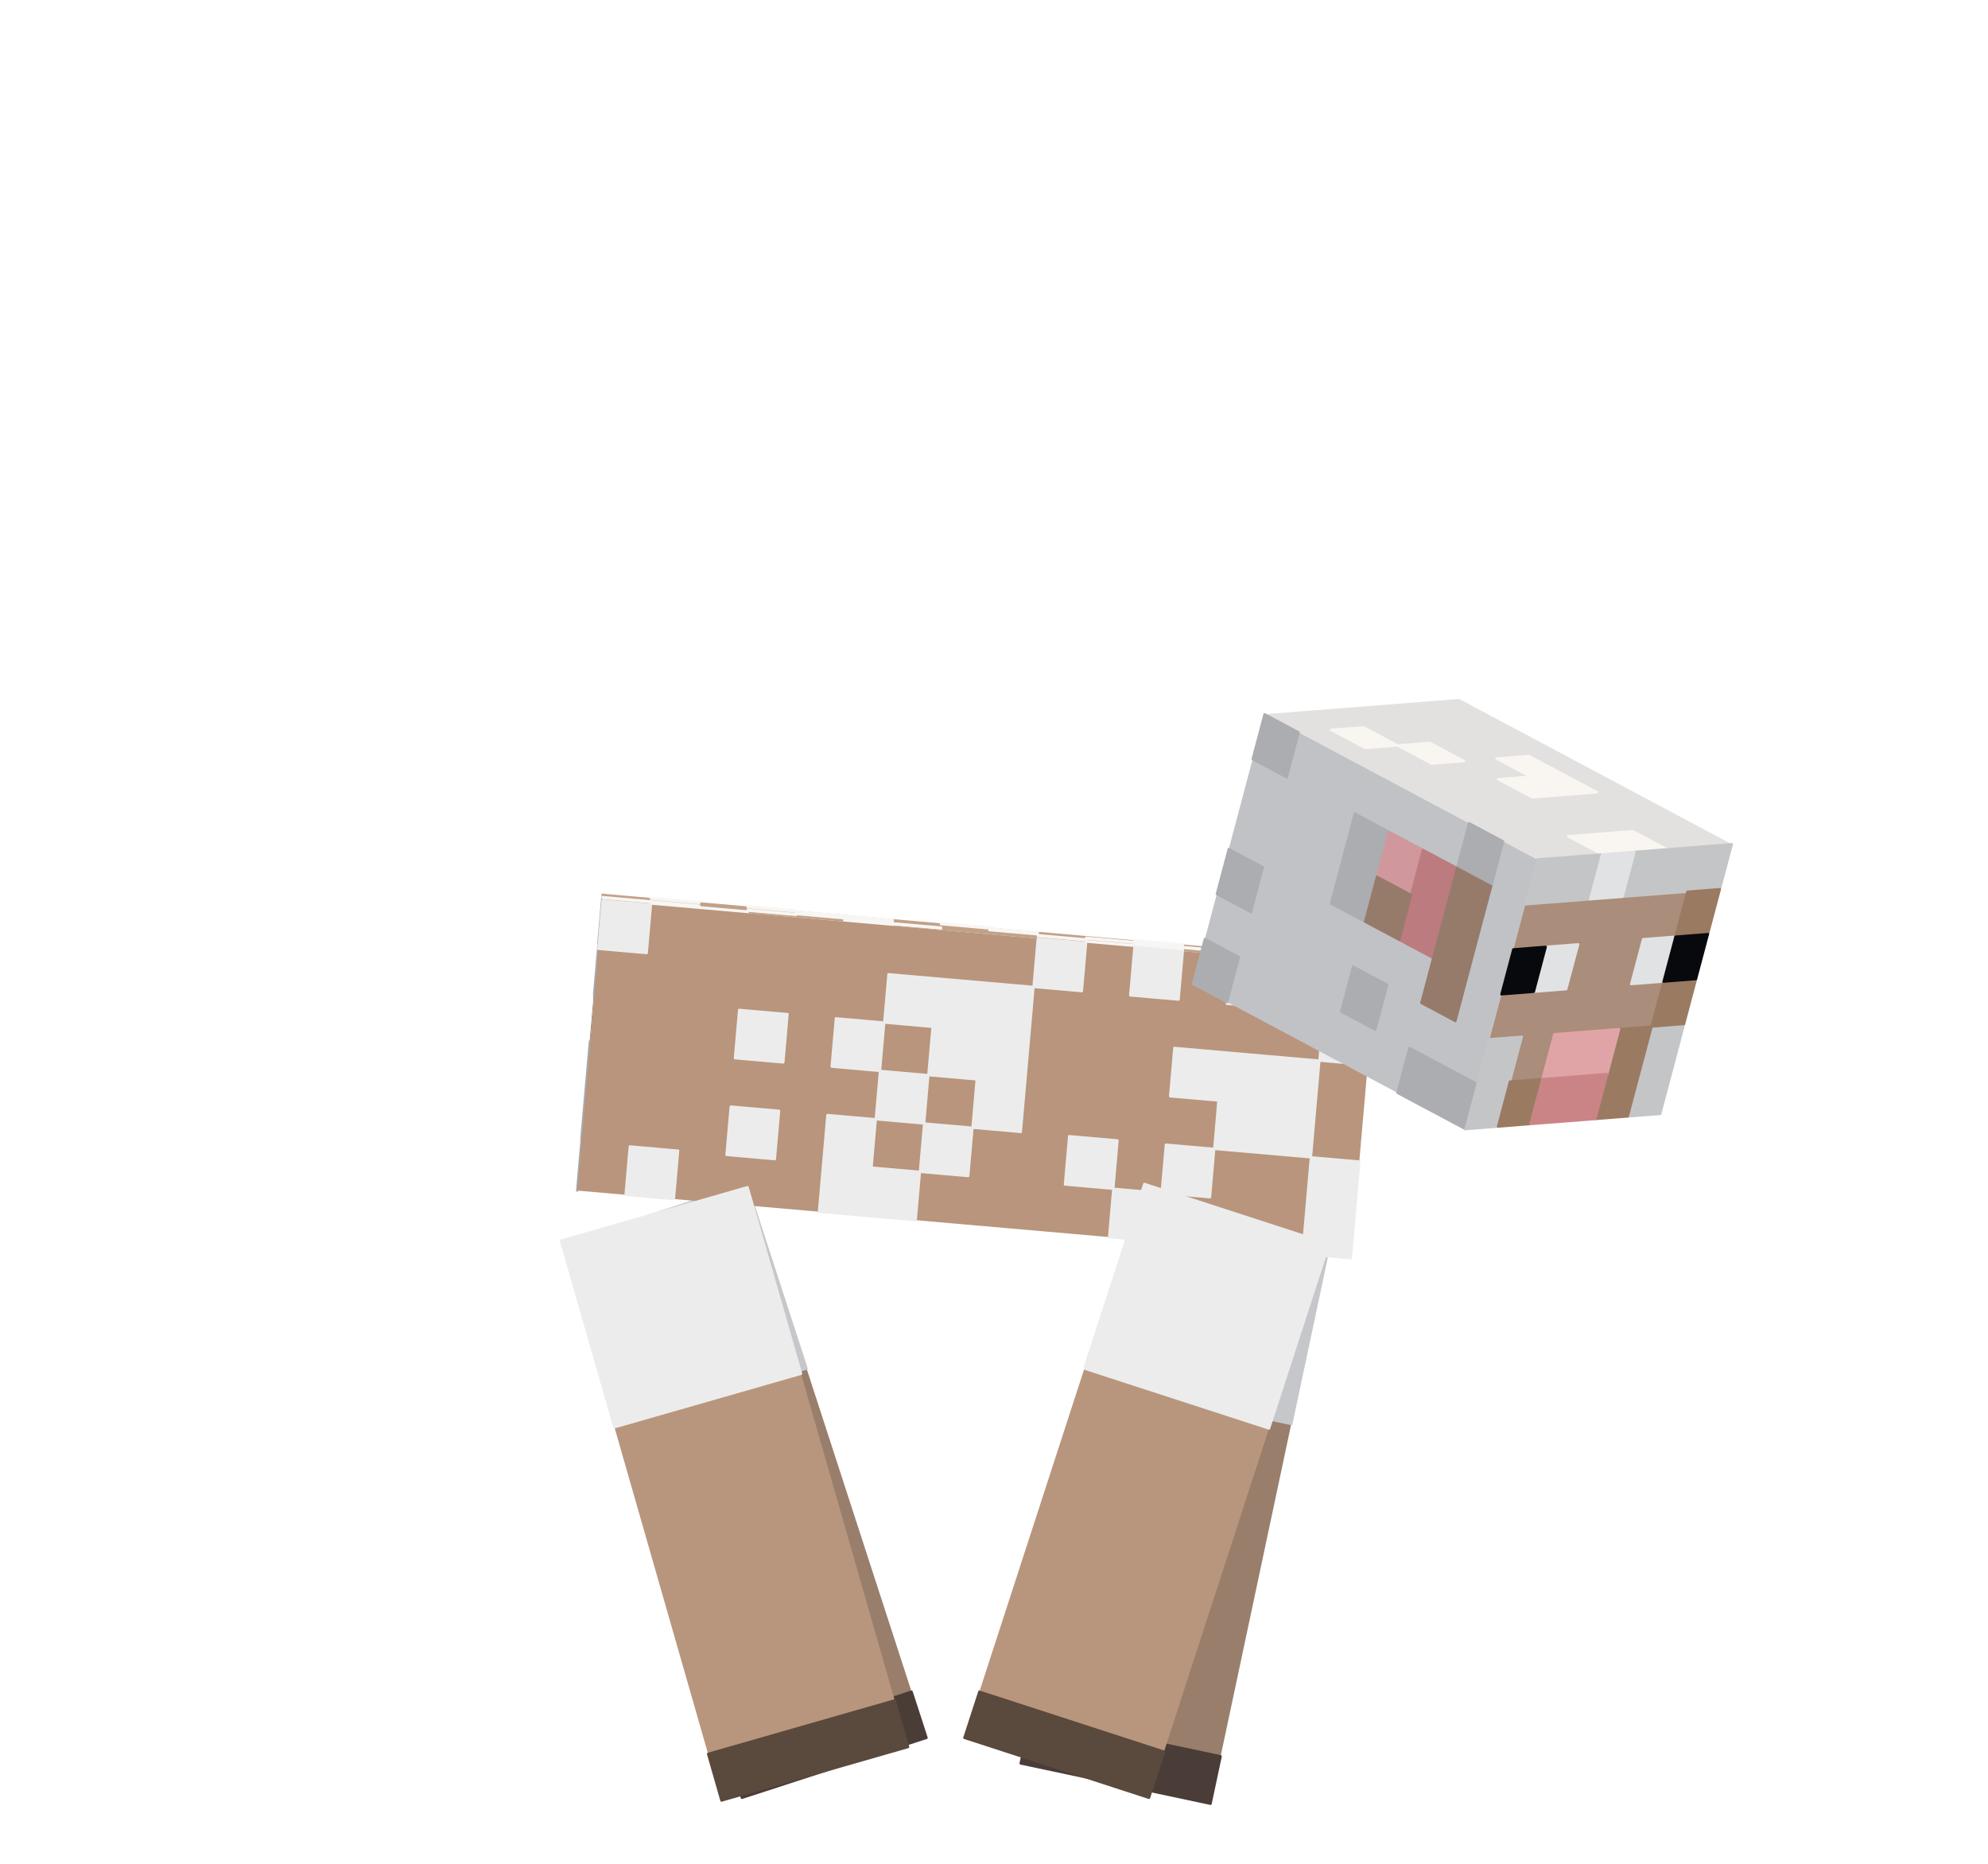
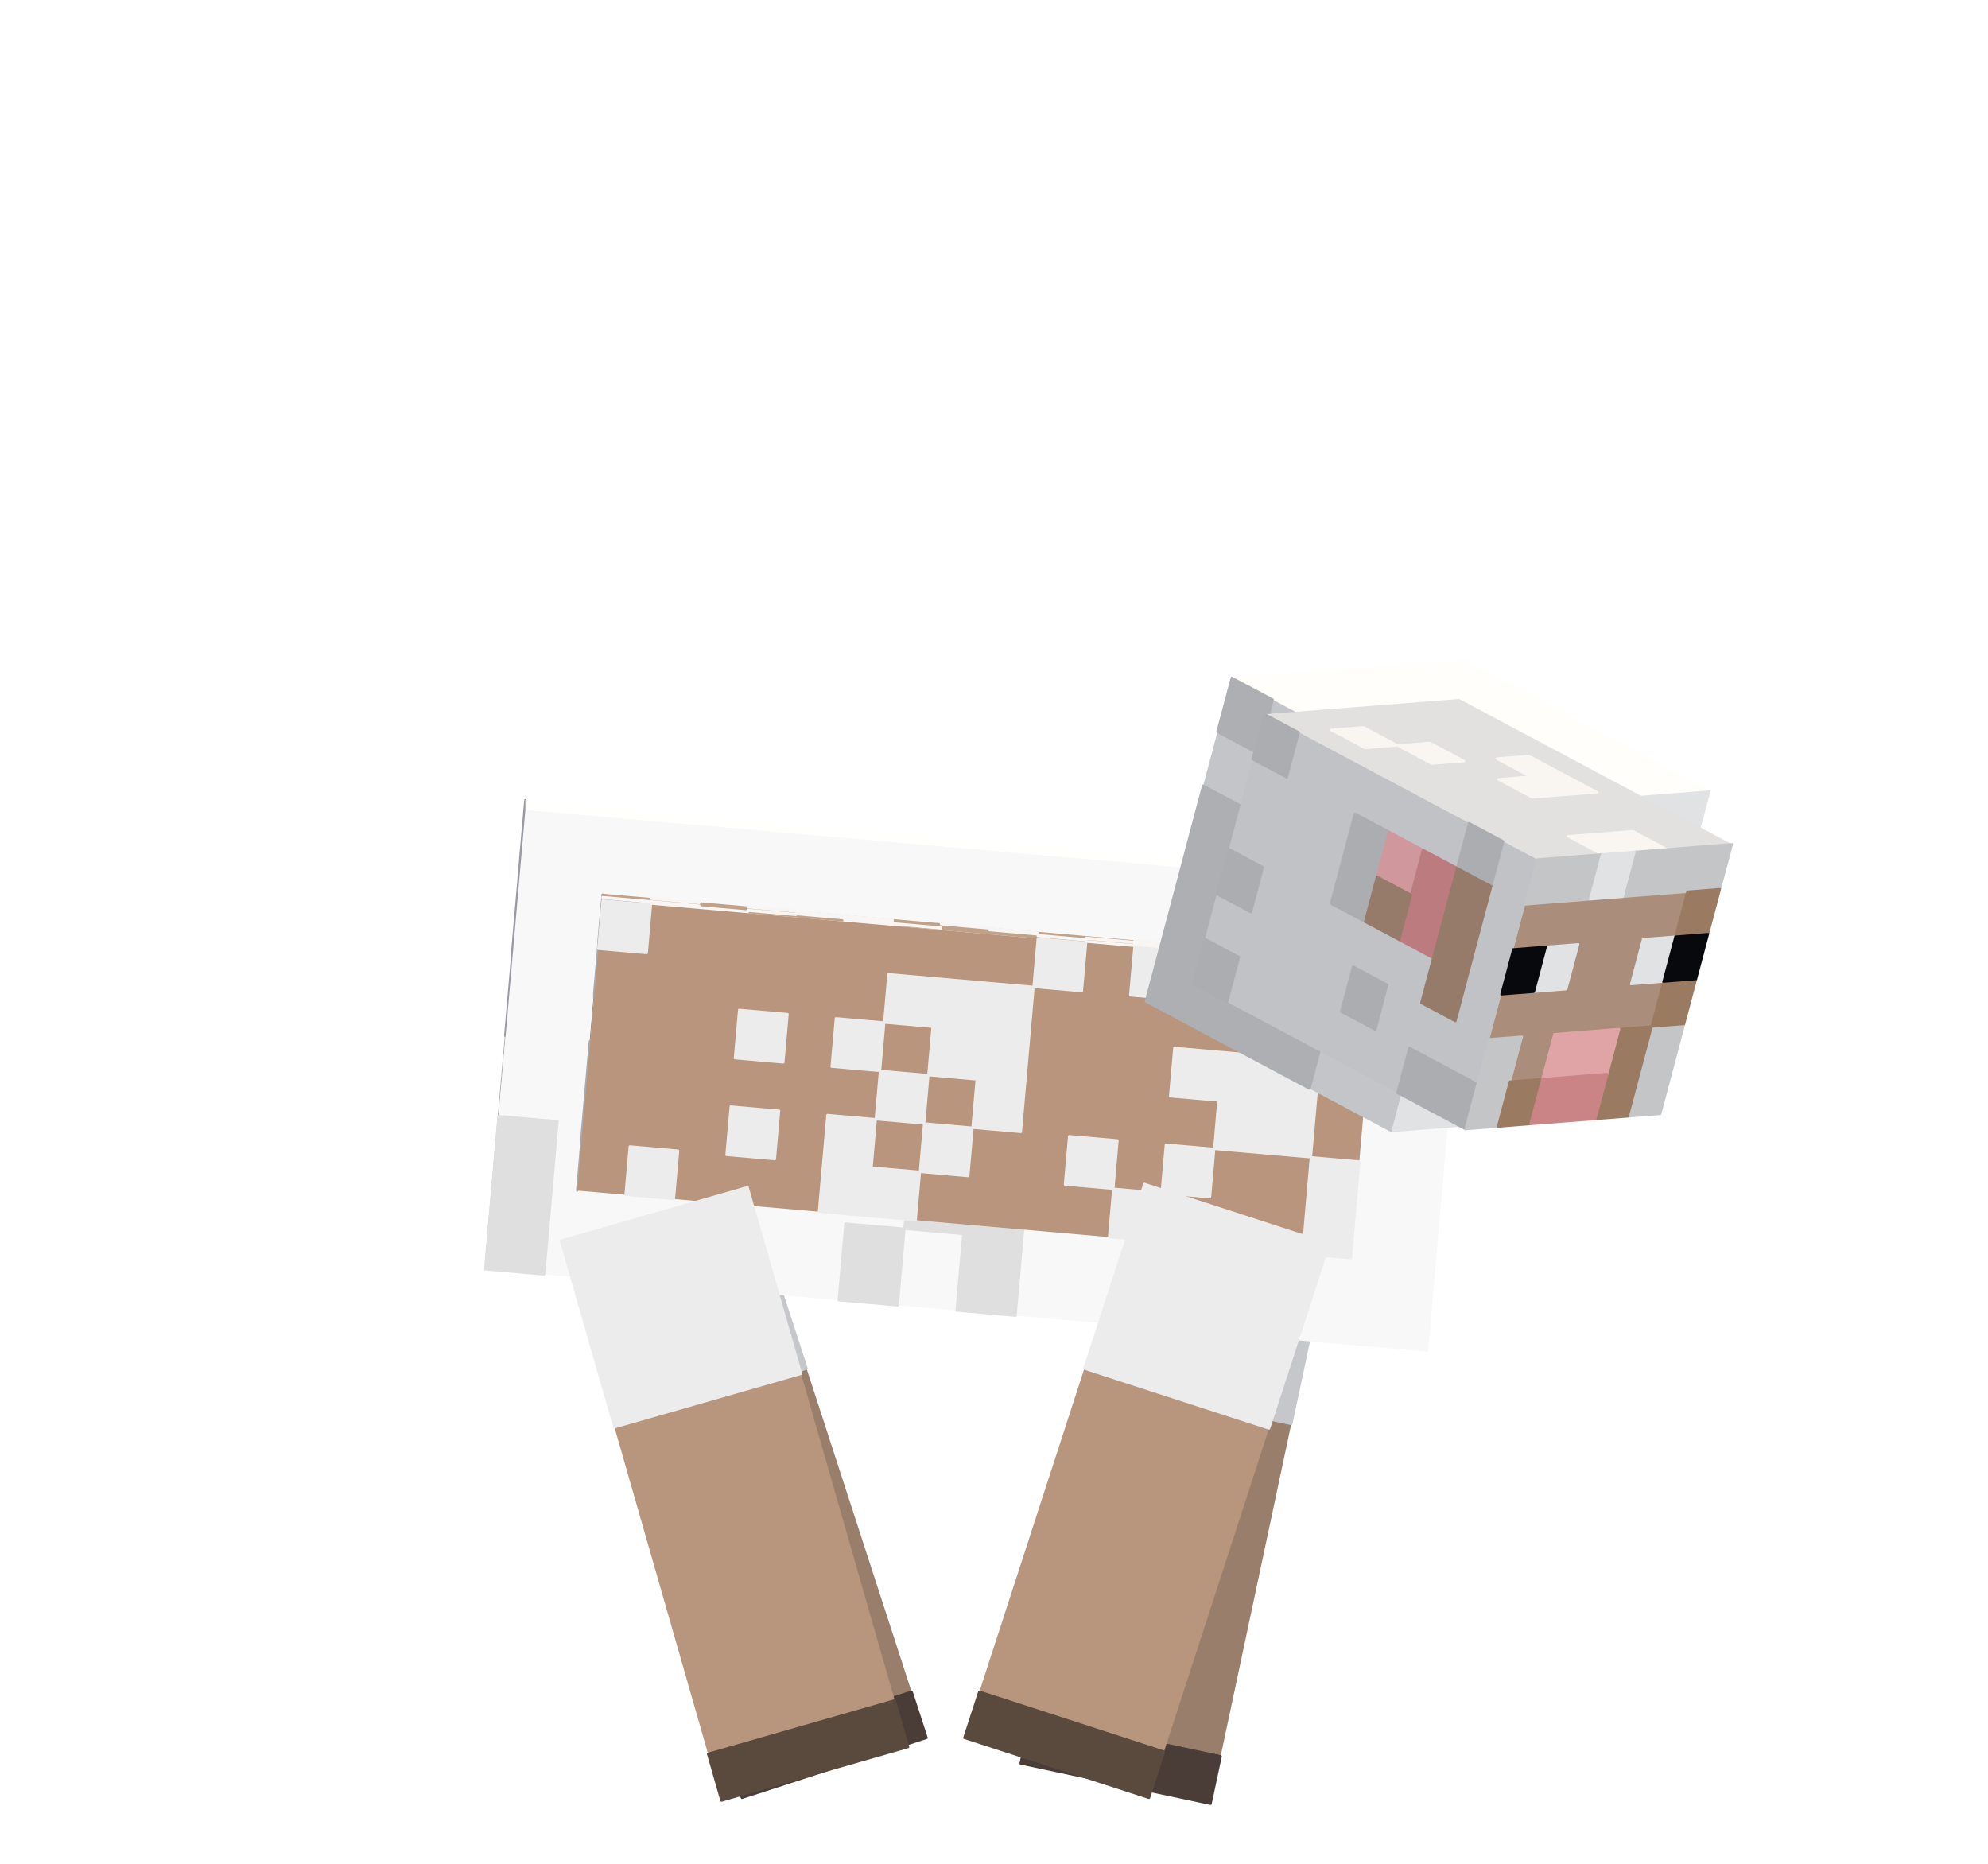
<svg xmlns="http://www.w3.org/2000/svg" viewBox="0 0 512 480" width="512" height="480" role="img" aria-labelledby="rest-4-title">
  <g id="sheep">
    <g id="leg-front-left" aria-label="Front left leg">
      <g class="face" data-face="nx">
        <path fill="#997e6c" d="M294.05 307.43L342.95 317.82L311.77 464.54L262.86 454.15Z" />
        <path fill="#c5c7ca" stroke="#c5c7ca" stroke-width=".6" stroke-linejoin="round" d="M294.05 307.43L342.95 317.82L340.35 330.05L291.45 319.65ZM291.45 319.65L340.35 330.05L337.76 342.28L288.85 331.88ZM288.85 331.88L337.76 342.28L335.16 354.5L286.25 344.11ZM286.25 344.11L335.16 354.5L332.56 366.73L283.65 356.33Z" />
        <path fill="#4a3d37" stroke="#4a3d37" stroke-width=".6" stroke-linejoin="round" d="M265.46 441.92L314.37 452.32L311.77 464.54L262.86 454.15Z" />
      </g>
    </g>
    <g id="leg-hind-left" aria-label="Hind left leg">
      <g class="face" data-face="nx">
        <path fill="#997e6c" d="M144.72 320.35L192.28 304.9L238.63 447.56L191.08 463.01Z" />
        <path fill="#c5c7ca" stroke="#c5c7ca" stroke-width=".6" stroke-linejoin="round" d="M144.72 320.35L192.28 304.9L196.14 316.79L148.59 332.24ZM148.59 332.24L196.14 316.79L200 328.68L152.45 344.13ZM152.45 344.13L200 328.68L203.86 340.56L156.31 356.02ZM156.31 356.02L203.86 340.56L207.73 352.45L160.17 367.9Z" />
        <path fill="#4a3d37" stroke="#4a3d37" stroke-width=".6" stroke-linejoin="round" d="M187.21 451.12L234.77 435.67L238.63 447.56L191.08 463.01Z" />
      </g>
    </g>
+     <g id="wool-body" aria-label="Wool body">
+       <g class="face" data-face="bottom">
+         <path fill="#adb0b6" d="M124.96 326.88L124.96 324.37L135.31 206.09L135.31 208.6Z" />
+         <path fill="#989ba1" stroke="#989ba1" stroke-width=".6" stroke-linejoin="round" d="M130.14 266.8L130.14 266.49L131.86 246.77L131.86 247.09ZM131.86 247.71L131.86 247.4L133.59 227.69L133.59 228ZM131.86 247.09L131.86 246.46L133.59 226.74L133.59 227.37ZM131.86 246.14L131.86 245.83L133.59 226.12L133.59 226.43ZM133.59 228.31L133.59 225.8L135.31 206.09L135.31 208.6Z" />
+       </g>
+       <g class="face" data-face="back">
+         <path fill="#fffffe" d="M378.13 227.33L378.13 229.84L135.31 208.6L135.31 206.09Z" />
+       </g>
+       <g class="face" data-face="nx">
+         <path fill="#f8f8f8" d="M378.13 229.84L367.78 348.12L124.96 326.88L135.31 208.6Z" />
+         <path fill="#dfdfdf" stroke="#dfdfdf" stroke-width=".6" stroke-linejoin="round" d="M265 299.4L261.55 338.83L246.37 337.5L249.82 298.07ZM249.82 298.07L248.1 317.79L232.92 316.46L234.65 296.75ZM232.92 316.46L231.2 336.17L216.02 334.85L217.74 315.13ZM143.59 288.78L140.14 328.21L124.96 326.88L128.41 287.45Z" />
+       </g>
+     </g>
    <g id="body" aria-label="Body">
      <g class="face" data-face="bottom">
        <path fill="#7d695f" d="M148.66 306.62L148.66 304.87L155.2 230.17L155.2 231.91Z" />
        <path fill="#a8aab0" stroke="#a8aab0" stroke-width=".6" stroke-linejoin="round" d="M148.66 306.62L148.66 306.4L149.75 293.95L149.75 294.17ZM149.75 294.17L149.75 293.73L150.84 281.28L150.84 281.71ZM149.75 293.29L149.75 293.07L150.84 280.62L150.84 280.84ZM150.84 280.84L150.84 280.62L151.93 268.17L151.93 268.39ZM153.02 256.81L153.02 256.6L154.11 244.14L154.11 244.36ZM153.02 256.16L153.02 255.94L154.11 243.49L154.11 243.71ZM154.11 243.93L154.11 243.71L155.2 231.26L155.2 231.48ZM154.11 243.05L154.11 242.84L155.2 230.39L155.2 230.6Z" />
      </g>
      <g class="face" data-face="back">
        <path fill="#c2a189" d="M354.43 247.6L354.43 249.34L155.2 231.91L155.2 230.17Z" />
        <path fill="#f8f6f4" stroke="#f8f6f4" stroke-width=".6" stroke-linejoin="round" d="M341.98 247.38L341.98 247.82L329.53 246.73L329.53 246.29ZM329.53 246.73L329.53 246.94L317.08 245.85L317.08 245.64ZM317.08 244.98L317.08 245.2L304.63 244.11L304.63 243.89ZM304.63 243.24L304.63 243.46L292.17 242.37L292.17 242.15ZM304.63 243.89L304.63 244.33L292.17 243.24L292.17 242.8ZM304.63 244.55L304.63 244.98L292.17 243.89L292.17 243.46ZM292.17 242.59L292.17 242.8L279.72 241.71L279.72 241.5ZM292.17 243.46L292.17 243.68L279.72 242.59L279.72 242.37ZM279.72 241.93L279.72 242.15L267.27 241.06L267.27 240.84ZM267.27 240.19L267.27 240.63L254.82 239.54L254.82 239.1ZM254.82 238.88L254.82 239.1L242.36 238.01L242.36 237.79ZM242.36 238.88L242.36 239.1L229.91 238.01L229.91 237.79ZM229.91 236.92L229.91 237.14L217.46 236.05L217.46 235.83ZM229.91 237.58L229.91 238.23L217.46 237.14L217.46 236.49ZM217.46 235.83L217.46 236.05L205.01 234.96L205.01 234.74ZM217.46 236.27L217.46 236.49L205.01 235.4L205.01 235.18ZM205.01 234.52L205.01 234.74L192.55 233.65L192.55 233.44ZM205.01 235.4L205.01 235.62L192.55 234.53L192.55 234.31ZM192.55 234.74L192.55 234.96L180.1 233.87L180.1 233.65ZM180.1 232.35L180.1 232.56L167.65 231.47L167.65 231.26ZM180.1 233.22L180.1 233.44L167.65 232.35L167.65 232.13ZM180.1 233.65L180.1 234.09L167.65 233L167.65 232.57ZM167.65 232.13L167.65 232.35L155.2 231.26L155.2 231.04Z" />
      </g>
      <g class="face" data-face="nx">
        <path fill="#b8957c" d="M354.43 249.34L347.9 324.04L148.66 306.62L155.2 231.91Z" />
        <path fill="#ececec" stroke="#ececec" stroke-width=".6" stroke-linejoin="round" d="M353.35 261.79L352.26 274.24L339.8 273.15L340.89 260.7ZM350.08 299.14L347.9 324.04L335.45 322.95L337.62 298.05ZM339.8 273.15L337.62 298.05L325.17 296.96L327.35 272.06ZM329.53 247.16L328.44 259.61L315.99 258.52L317.08 246.07ZM327.35 272.06L325.17 296.96L312.72 295.88L314.9 270.97ZM314.9 270.97L313.81 283.42L301.36 282.34L302.45 269.88ZM312.72 295.88L311.63 308.33L299.18 307.24L300.27 294.79ZM304.63 244.98L303.54 257.43L291.08 256.35L292.17 243.89ZM299.18 307.24L298.09 319.69L285.64 318.6L286.73 306.15ZM287.81 293.7L286.73 306.15L274.27 305.06L275.36 292.61ZM279.72 242.81L278.63 255.26L266.18 254.17L267.27 241.72ZM266.18 254.17L262.91 291.52L250.46 290.43L253.73 253.08ZM253.73 253.08L251.55 277.98L239.09 276.89L241.27 251.99ZM250.46 290.43L249.37 302.88L236.92 301.79L238.01 289.34ZM241.27 251.99L240.18 264.44L227.73 263.35L228.82 250.9ZM239.09 276.89L238.01 289.34L225.55 288.25L226.64 275.8ZM236.92 301.79L235.83 314.24L223.37 313.15L224.46 300.7ZM227.73 263.35L226.64 275.8L214.19 274.71L215.28 262.26ZM225.55 288.25L223.37 313.15L210.92 312.06L213.1 287.16ZM202.83 261.17L201.74 273.62L189.28 272.53L190.37 260.08ZM200.65 286.07L199.56 298.52L187.11 297.43L188.2 284.98ZM174.65 296.34L173.56 308.79L161.11 307.7L162.2 295.25ZM167.65 233L166.56 245.45L154.11 244.36L155.2 231.91Z" />
+       </g>
+     </g>
+     <g id="wool-head" aria-label="Wool head">
+       <g class="face" data-face="top">
+         <path fill="#fffefb" d="M317.25 174.58L377.39 169.87L440.58 203.54L380.44 208.25Z" />
+       </g>
+       <g class="face" data-face="front">
+         <path fill="#e1e2e4" d="M380.44 208.25L440.58 203.54L418.45 286.87L358.31 291.58Z" />
+       </g>
+       <g class="face" data-face="nx">
+         <path fill="#c3c5c8" d="M317.25 174.58L380.44 208.25L358.31 291.58L295.12 257.91Z" />
+         <path fill="#adafb2" stroke="#adafb2" stroke-width=".6" stroke-linejoin="round" d="M317.25 174.58L327.78 180.19L324.09 194.08L313.56 188.47ZM309.87 202.36L320.41 207.97L316.72 221.86L306.18 216.25ZM306.18 216.25L316.72 221.86L313.03 235.75L302.5 230.14ZM302.5 230.14L313.03 235.75L309.34 249.64L298.81 244.03ZM298.81 244.03L340.94 266.47L337.25 280.36L295.12 257.91Z" />
      </g>
    </g>
    <g id="head" aria-label="Head">
      <g class="face" data-face="top">
        <path fill="#e3e1df" d="M325.68 183.94L375.8 180.01L446.02 217.42L395.9 221.35Z" />
        <path fill="#f9f6f2" stroke="#f9f6f2" stroke-width=".6" stroke-linejoin="round" d="M342.81 187.96L351.17 187.31L359.94 191.98L351.59 192.64ZM359.94 191.98L368.3 191.33L377.07 196.01L368.72 196.66ZM385.43 195.35L393.78 194.7L402.55 199.37L394.2 200.03ZM385.85 200.68L402.55 199.37L411.33 204.05L394.63 205.36ZM403.83 215.36L420.53 214.06L429.31 218.73L412.6 220.04Z" />
      </g>
      <g class="face" data-face="nx">
        <path fill="#c0c2c6" d="M325.68 183.94L395.9 221.35L377.46 290.79L307.24 253.38Z" />
        <path fill="#acadb1" stroke="#acadb1" stroke-width=".6" stroke-linejoin="round" d="M325.68 183.94L334.46 188.62L331.39 200.19L322.61 195.51ZM378.35 212L387.12 216.67L384.05 228.25L375.27 223.57ZM348.94 209.54L357.72 214.22L354.64 225.79L345.87 221.12ZM345.87 221.12L354.64 225.79L351.57 237.37L342.79 232.69ZM316.46 218.66L325.24 223.34L322.17 234.91L313.39 230.24ZM348.5 248.94L357.27 253.62L354.2 265.19L345.42 260.51ZM310.31 241.81L319.09 246.49L316.02 258.06L307.24 253.38ZM362.98 269.87L380.53 279.22L377.46 290.79L359.9 281.44Z" />
        <path fill="#d0989c" stroke="#d0989c" stroke-width=".6" stroke-linejoin="round" d="M357.72 214.22L366.49 218.89L363.42 230.47L354.64 225.79Z" />
        <path fill="#bc7b7f" stroke="#bc7b7f" stroke-width=".6" stroke-linejoin="round" d="M366.49 218.89L375.27 223.57L372.2 235.14L363.42 230.47ZM363.42 230.47L372.2 235.14L369.12 246.72L360.35 242.04Z" />
        <path fill="#967b6b" stroke="#967b6b" stroke-width=".6" stroke-linejoin="round" d="M375.27 223.57L384.05 228.25L380.97 239.82L372.2 235.14ZM354.64 225.79L363.42 230.47L360.35 242.04L351.57 237.37ZM372.2 235.14L380.97 239.82L377.9 251.39L369.12 246.72ZM369.12 246.72L377.9 251.39L374.83 262.97L366.05 258.29Z" />
      </g>
      <g class="face" data-face="front">
        <path fill="#aa8d7a" d="M395.9 221.35L446.02 217.42L427.57 286.87L377.46 290.79Z" />
        <path fill="#c4c5c7" stroke="#c4c5c7" stroke-width=".6" stroke-linejoin="round" d="M395.9 221.35L412.6 220.04L409.53 231.61L392.83 232.92ZM420.96 219.39L446.02 217.42L442.94 229L417.88 230.96ZM383.6 267.64L391.96 266.99L388.88 278.56L380.53 279.22ZM425.37 264.37L433.72 263.72L430.65 275.29L422.29 275.95ZM380.53 279.22L388.88 278.56L385.81 290.14L377.46 290.79ZM422.29 275.95L430.65 275.29L427.57 286.87L419.22 287.52Z" />
        <path fill="#e1e2e4" stroke="#e1e2e4" stroke-width=".6" stroke-linejoin="round" d="M412.6 220.04L420.96 219.39L417.88 230.96L409.53 231.61ZM398.1 243.84L406.46 243.19L403.38 254.76L395.03 255.42ZM423.16 241.88L431.51 241.23L428.44 252.8L420.09 253.45Z" />
        <path fill="#9b7a62" stroke="#9b7a62" stroke-width=".6" stroke-linejoin="round" d="M434.59 229.65L442.94 229L439.87 240.57L431.51 241.23ZM428.44 252.8L436.79 252.15L433.72 263.72L425.37 264.37ZM417.01 265.03L425.37 264.37L422.29 275.95L413.94 276.6ZM388.88 278.56L397.23 277.91L394.16 289.48L385.81 290.14ZM413.94 276.6L422.29 275.95L419.22 287.52L410.87 288.18Z" />
        <path fill="#08090c" stroke="#08090c" stroke-width=".6" stroke-linejoin="round" d="M389.75 244.5L398.1 243.84L395.03 255.42L386.68 256.07ZM431.51 241.23L439.87 240.57L436.79 252.15L428.44 252.8Z" />
        <path fill="#e1a4a6" stroke="#e1a4a6" stroke-width=".6" stroke-linejoin="round" d="M400.31 266.34L417.01 265.03L413.94 276.6L397.23 277.91Z" />
        <path fill="#cb8486" stroke="#cb8486" stroke-width=".6" stroke-linejoin="round" d="M397.23 277.91L413.94 276.6L410.87 288.18L394.16 289.48Z" />
      </g>
    </g>
    <g id="leg-front-right" aria-label="Front right leg">
      <g class="face" data-face="nx">
        <path fill="#b8967d" d="M294.72 304.9L342.28 320.35L295.92 463.01L248.37 447.56Z" />
        <path fill="#ececec" stroke="#ececec" stroke-width=".6" stroke-linejoin="round" d="M294.72 304.9L342.28 320.35L338.41 332.24L290.86 316.79ZM290.86 316.79L338.41 332.24L334.55 344.13L287 328.68ZM287 328.68L334.55 344.13L330.69 356.02L283.14 340.56ZM283.14 340.56L330.69 356.02L326.83 367.9L279.27 352.45Z" />
        <path fill="#5a493d" stroke="#5a493d" stroke-width=".6" stroke-linejoin="round" d="M252.23 435.67L299.79 451.12L295.92 463.01L248.37 447.56Z" />
      </g>
    </g>
    <g id="leg-hind-right" aria-label="Hind right leg">
      <g class="face" data-face="nx">
        <path fill="#b8967d" d="M144.47 319.52L192.53 305.73L233.88 449.92L185.81 463.71Z" />
        <path fill="#ececec" stroke="#ececec" stroke-width=".6" stroke-linejoin="round" d="M144.47 319.52L192.53 305.73L195.98 317.75L147.91 331.53ZM147.91 331.53L195.98 317.75L199.42 329.77L151.36 343.55ZM151.36 343.55L199.42 329.77L202.87 341.78L154.8 355.56ZM154.8 355.56L202.87 341.78L206.31 353.8L158.25 367.58Z" />
        <path fill="#5a493d" stroke="#5a493d" stroke-width=".6" stroke-linejoin="round" d="M182.37 451.69L230.43 437.91L233.88 449.92L185.81 463.71Z" />
      </g>
    </g>
  </g>
</svg>
